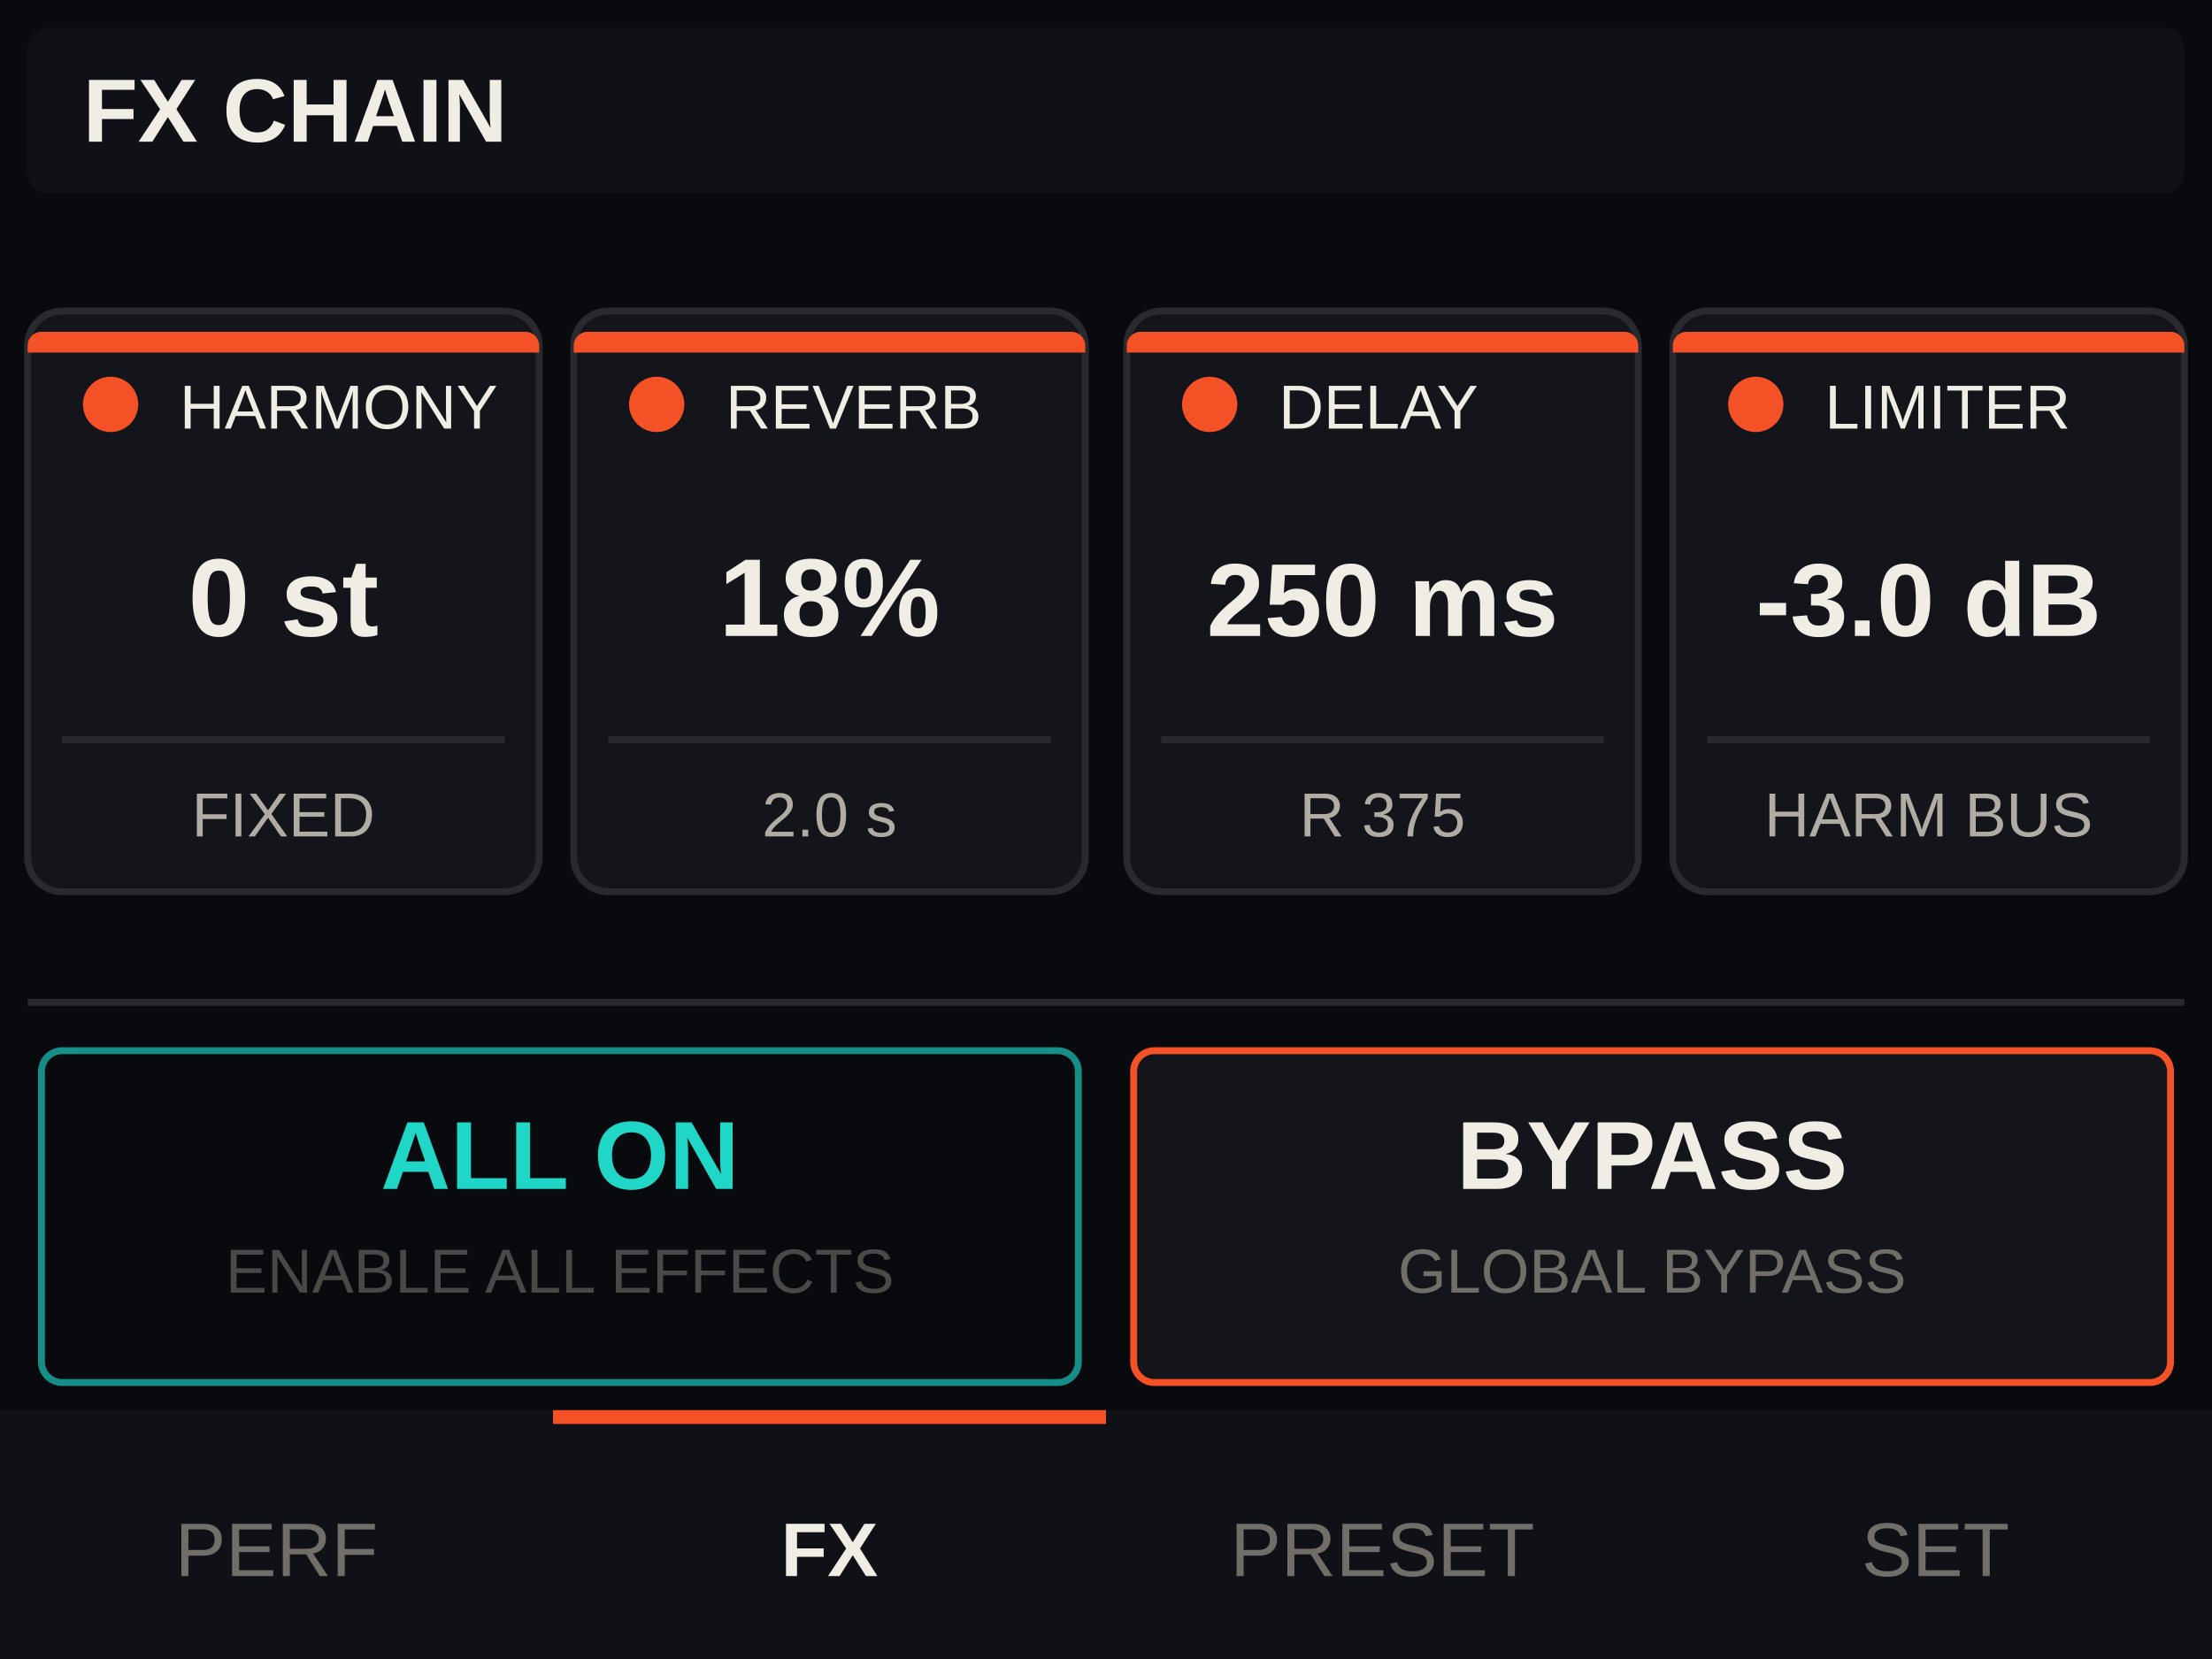
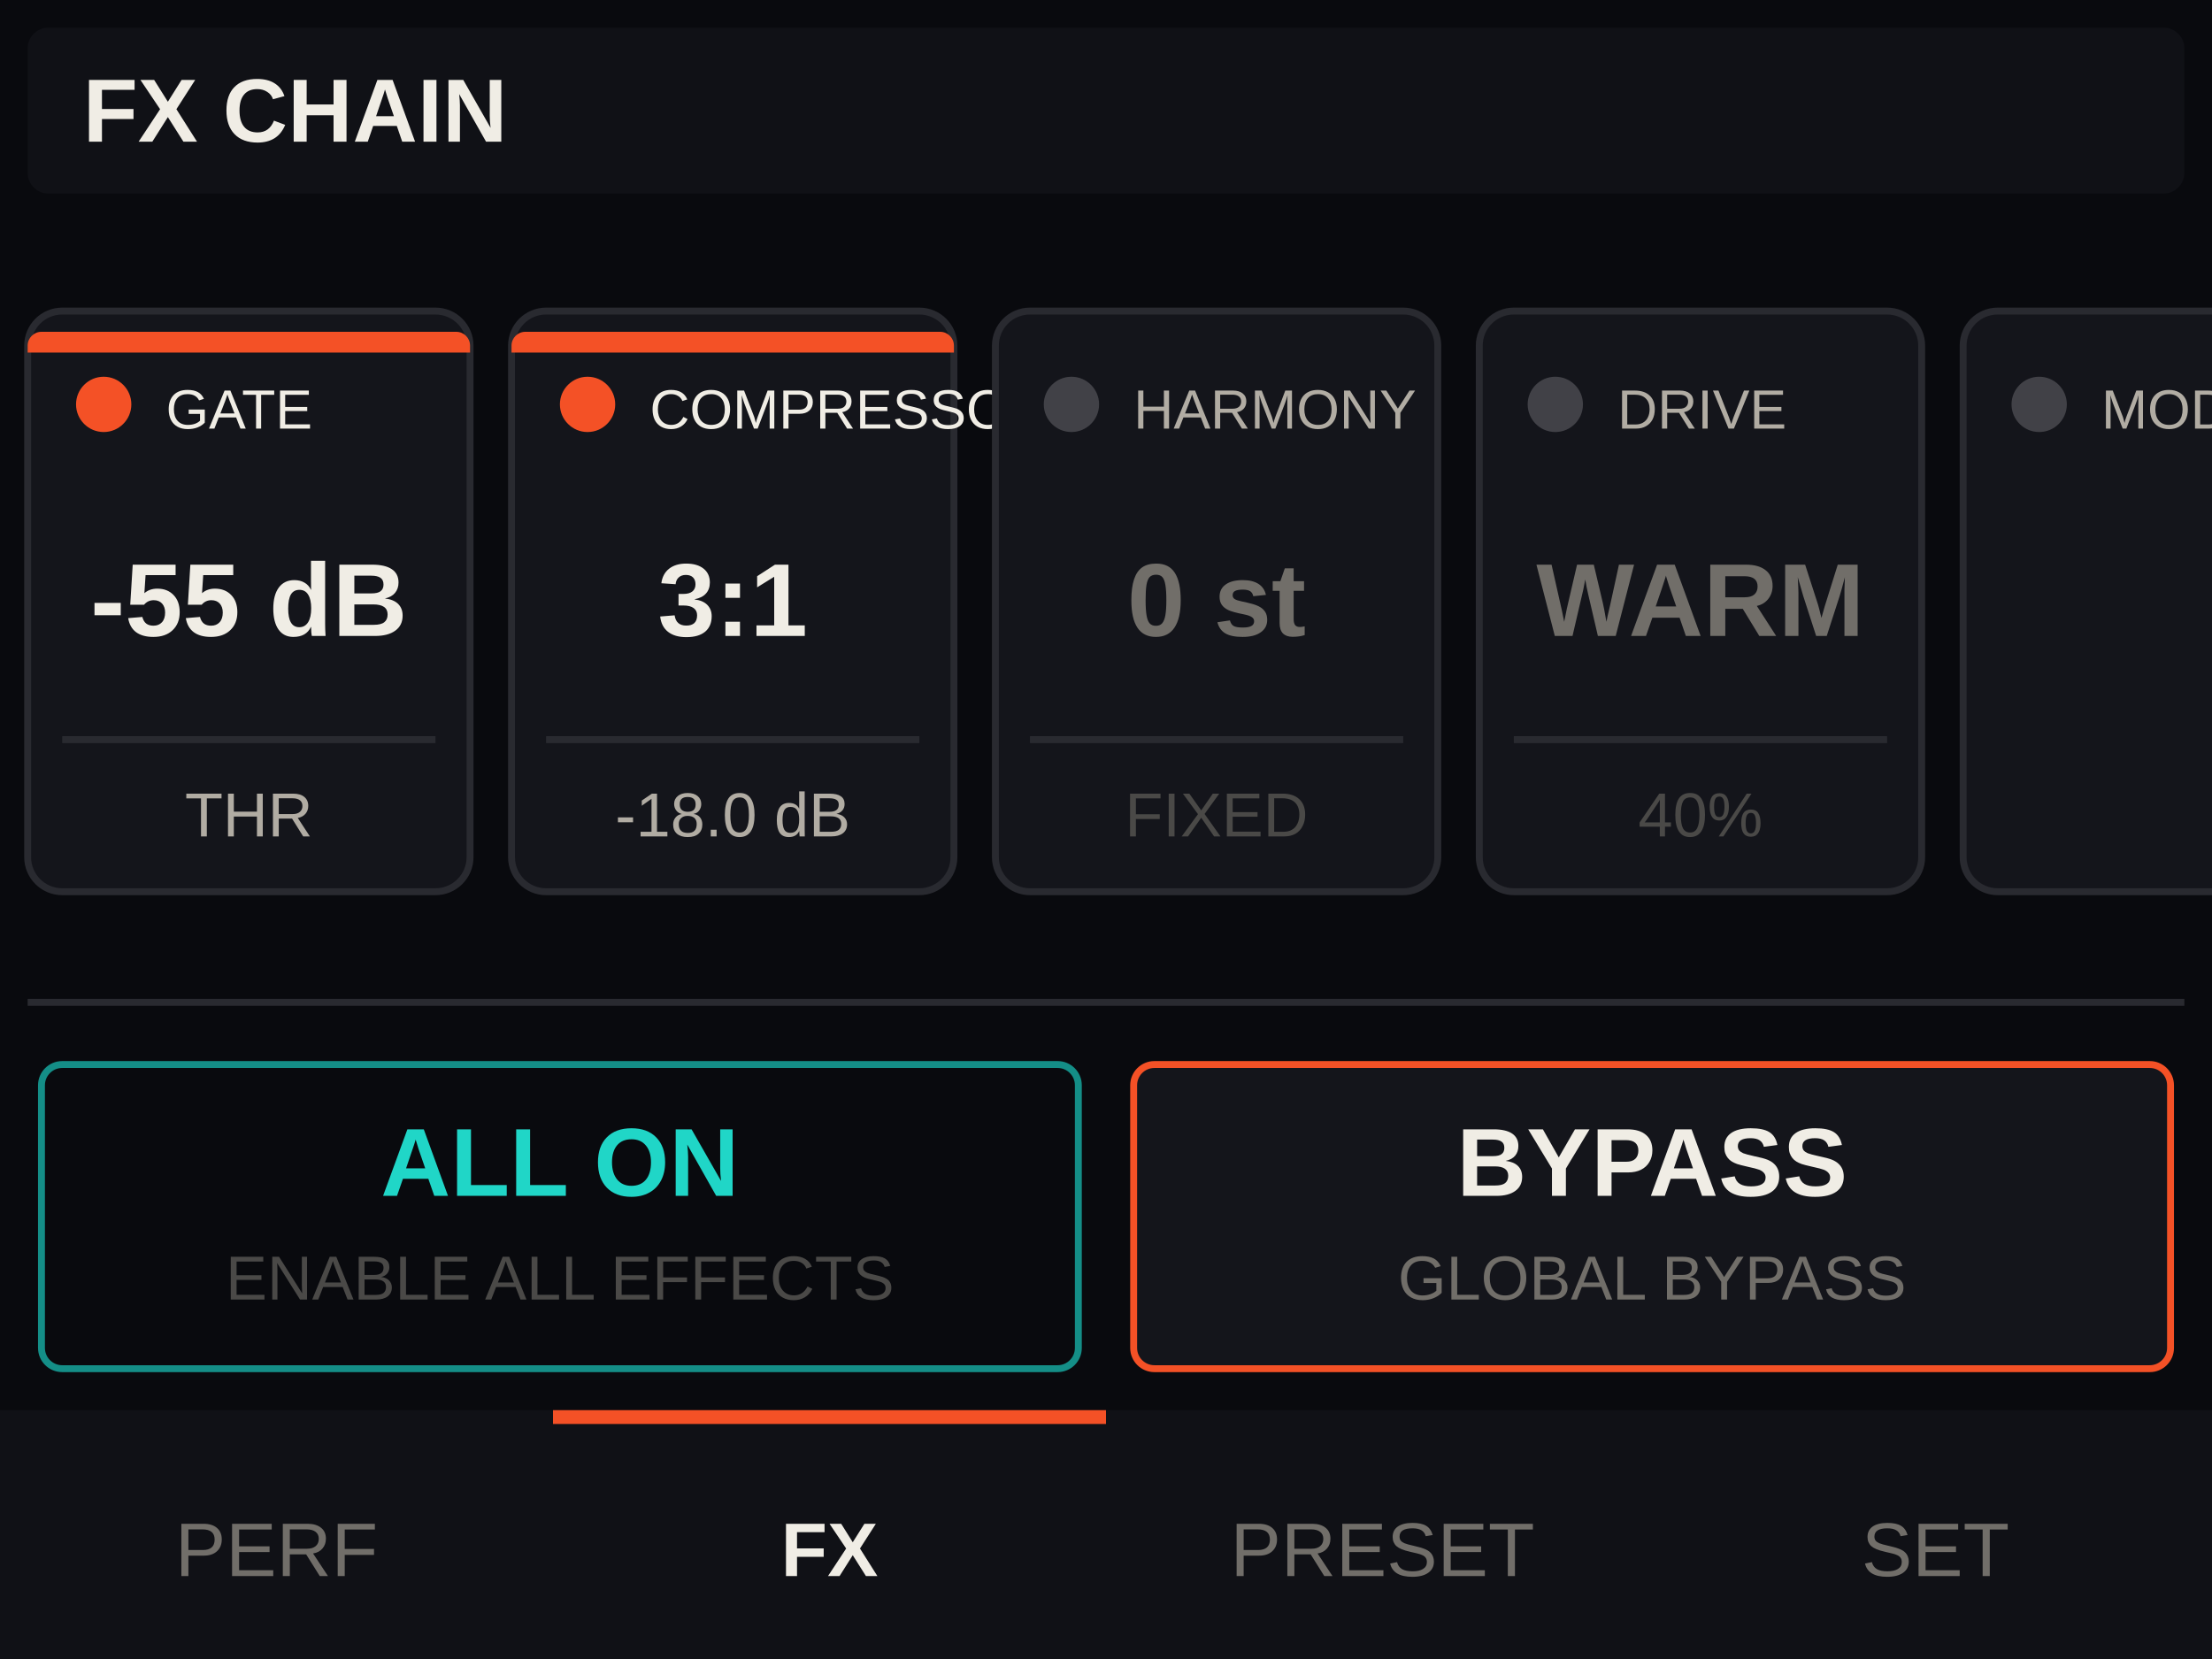
<svg xmlns="http://www.w3.org/2000/svg" viewBox="0 0 320 240" width="320" height="240">
  <style>
    .bg{fill:#090A0E}.surface{fill:#14151B}.header{fill:#101116}.nav{fill:#101116}
    .t1{fill:#F0EDE5}.t2{fill:#B1ACA3}.tm{fill:#716E69}.tf{fill:#4A4947}
    .acc{fill:#F45126}.accb{fill:#FF6030}.accd{fill:#B83A1C}
    .aud{fill:#20D6C7}.audd{fill:#148E87}
    .dis{fill:#414147}
    text{font-family:Arial,Helvetica,sans-serif}
  </style>
  <rect width="320" height="240" class="bg" />
  <rect x="4" y="4" width="312" height="24" rx="3" class="header" />
  <text x="12" y="20.5" class="t1" font-size="13" font-weight="bold">FX CHAIN</text>
-   <rect x="4" y="45" width="74" height="84" rx="5" class="surface" stroke="#292A30" stroke-width="1" />
-   <path d="M6 48 h70 a2 2 0 0 1 2 2 v1 h-74 v-1 a2 2 0 0 1 2 -2 z" class="acc" />
-   <circle cx="16" cy="58.5" r="4" class="acc" />
-   <text x="26" y="62" class="t1" font-size="9">HARMONY</text>
-   <text x="41" y="92" class="t1" font-size="16" font-weight="bold" text-anchor="middle">0 st</text>
-   <line x1="9" y1="107" x2="73" y2="107" stroke="#292A30" stroke-width="1" />
-   <text x="41" y="121" class="t2" font-size="9" text-anchor="middle">FIXED</text>
-   <rect x="83" y="45" width="74" height="84" rx="5" class="surface" stroke="#292A30" stroke-width="1" />
-   <path d="M85 48 h70 a2 2 0 0 1 2 2 v1 h-74 v-1 a2 2 0 0 1 2 -2 z" class="acc" />
-   <circle cx="95" cy="58.5" r="4" class="acc" />
-   <text x="105" y="62" class="t1" font-size="9">REVERB</text>
-   <text x="120" y="92" class="t1" font-size="16" font-weight="bold" text-anchor="middle">18%</text>
-   <line x1="88" y1="107" x2="152" y2="107" stroke="#292A30" stroke-width="1" />
-   <text x="120" y="121" class="t2" font-size="9" text-anchor="middle">2.0 s</text>
-   <rect x="163" y="45" width="74" height="84" rx="5" class="surface" stroke="#292A30" stroke-width="1" />
-   <path d="M165 48 h70 a2 2 0 0 1 2 2 v1 h-74 v-1 a2 2 0 0 1 2 -2 z" class="acc" />
-   <circle cx="175" cy="58.5" r="4" class="acc" />
-   <text x="185" y="62" class="t1" font-size="9">DELAY</text>
-   <text x="200" y="92" class="t1" font-size="15" font-weight="bold" text-anchor="middle">250 ms</text>
-   <line x1="168" y1="107" x2="232" y2="107" stroke="#292A30" stroke-width="1" />
-   <text x="200" y="121" class="t2" font-size="9" text-anchor="middle">R 375</text>
-   <rect x="242" y="45" width="74" height="84" rx="5" class="surface" stroke="#292A30" stroke-width="1" />
-   <path d="M244 48 h70 a2 2 0 0 1 2 2 v1 h-74 v-1 a2 2 0 0 1 2 -2 z" class="acc" />
-   <circle cx="254" cy="58.5" r="4" class="acc" />
-   <text x="264" y="62" class="t1" font-size="9">LIMITER</text>
-   <text x="279" y="92" class="t1" font-size="15" font-weight="bold" text-anchor="middle">-3.0 dB</text>
-   <line x1="247" y1="107" x2="311" y2="107" stroke="#292A30" stroke-width="1" />
-   <text x="279" y="121" class="t2" font-size="9" text-anchor="middle">HARM BUS</text>
+   <rect x="4" y="45" width="64" height="84" rx="5" class="surface" stroke="#292A30" stroke-width="1" />
+   <path d="M6 48 h60 a2 2 0 0 1 2 2 v1 h-64 v-1 a2 2 0 0 1 2 -2 z" class="acc" />
+   <circle cx="15" cy="58.5" r="4" class="acc" />
+   <text x="24" y="62" class="t1" font-size="8">GATE</text>
+   <text x="36" y="92" class="t1" font-size="15" font-weight="bold" text-anchor="middle">-55 dB</text>
+   <line x1="9" y1="107" x2="63" y2="107" stroke="#292A30" stroke-width="1" />
+   <text x="36" y="121" class="t2" font-size="9" text-anchor="middle">THR</text>
+   <rect x="74" y="45" width="64" height="84" rx="5" class="surface" stroke="#292A30" stroke-width="1" />
+   <path d="M76 48 h60 a2 2 0 0 1 2 2 v1 h-64 v-1 a2 2 0 0 1 2 -2 z" class="acc" />
+   <circle cx="85" cy="58.5" r="4" class="acc" />
+   <text x="94" y="62" class="t1" font-size="8">COMPRESSOR</text>
+   <text x="106" y="92" class="t1" font-size="15" font-weight="bold" text-anchor="middle">3:1</text>
+   <line x1="79" y1="107" x2="133" y2="107" stroke="#292A30" stroke-width="1" />
+   <text x="106" y="121" class="t2" font-size="9" text-anchor="middle">-18.0 dB</text>
+   <rect x="144" y="45" width="64" height="84" rx="5" class="surface" stroke="#292A30" stroke-width="1" />
+   <circle cx="155" cy="58.5" r="4" class="dis" />
+   <text x="164" y="62" class="t2" font-size="8">HARMONY</text>
+   <text x="176" y="92" class="tm" font-size="15" font-weight="bold" text-anchor="middle">0 st</text>
+   <line x1="149" y1="107" x2="203" y2="107" stroke="#292A30" stroke-width="1" />
+   <text x="176" y="121" class="tf" font-size="9" text-anchor="middle">FIXED</text>
+   <rect x="214" y="45" width="64" height="84" rx="5" class="surface" stroke="#292A30" stroke-width="1" />
+   <circle cx="225" cy="58.5" r="4" class="dis" />
+   <text x="234" y="62" class="t2" font-size="8">DRIVE</text>
+   <text x="246" y="92" class="tm" font-size="15" font-weight="bold" text-anchor="middle">WARM</text>
+   <line x1="219" y1="107" x2="273" y2="107" stroke="#292A30" stroke-width="1" />
+   <text x="246" y="121" class="tf" font-size="9" text-anchor="middle">40%</text>
+   <rect x="284" y="45" width="64" height="84" rx="5" class="surface" stroke="#292A30" stroke-width="1" />
+   <circle cx="295" cy="58.5" r="4" class="dis" />
+   <text x="304" y="62" class="t2" font-size="8">MODULATION</text>
  <line x1="4" y1="145" x2="316" y2="145" stroke="#292A30" stroke-width="1" />
-   <rect x="6" y="152" width="150" height="48" rx="3" fill="none" stroke="#148E87" stroke-width="1" />
-   <text x="81" y="172" class="aud" font-size="14" font-weight="bold" text-anchor="middle">ALL ON</text>
-   <text x="81" y="187" class="tf" font-size="9" text-anchor="middle">ENABLE ALL EFFECTS</text>
-   <rect x="164" y="152" width="150" height="48" rx="3" class="surface" stroke="#F45126" stroke-width="1" />
-   <text x="239" y="172" class="t1" font-size="14" font-weight="bold" text-anchor="middle">BYPASS</text>
-   <text x="239" y="187" class="tm" font-size="9" text-anchor="middle">GLOBAL BYPASS</text>
+   <rect x="6" y="154" width="150" height="44" rx="3" fill="none" stroke="#148E87" stroke-width="1" />
+   <text x="81" y="173" class="aud" font-size="14" font-weight="bold" text-anchor="middle">ALL ON</text>
+   <text x="81" y="188" class="tf" font-size="9" text-anchor="middle">ENABLE ALL EFFECTS</text>
+   <rect x="164" y="154" width="150" height="44" rx="3" class="surface" stroke="#F45126" stroke-width="1" />
+   <text x="239" y="173" class="t1" font-size="14" font-weight="bold" text-anchor="middle">BYPASS</text>
+   <text x="239" y="188" class="tm" font-size="9" text-anchor="middle">GLOBAL BYPASS</text>
  <rect y="204" width="320" height="36" class="nav" />
  <rect x="80" y="204" width="80" height="2" class="acc" />
  <text x="40" y="228" class="tm" font-size="11" text-anchor="middle">PERF</text>
  <text x="120" y="228" class="t1" font-size="11" font-weight="bold" text-anchor="middle">FX</text>
  <text x="200" y="228" class="tm" font-size="11" text-anchor="middle">PRESET</text>
  <text x="280" y="228" class="tm" font-size="11" text-anchor="middle">SET</text>
</svg>
